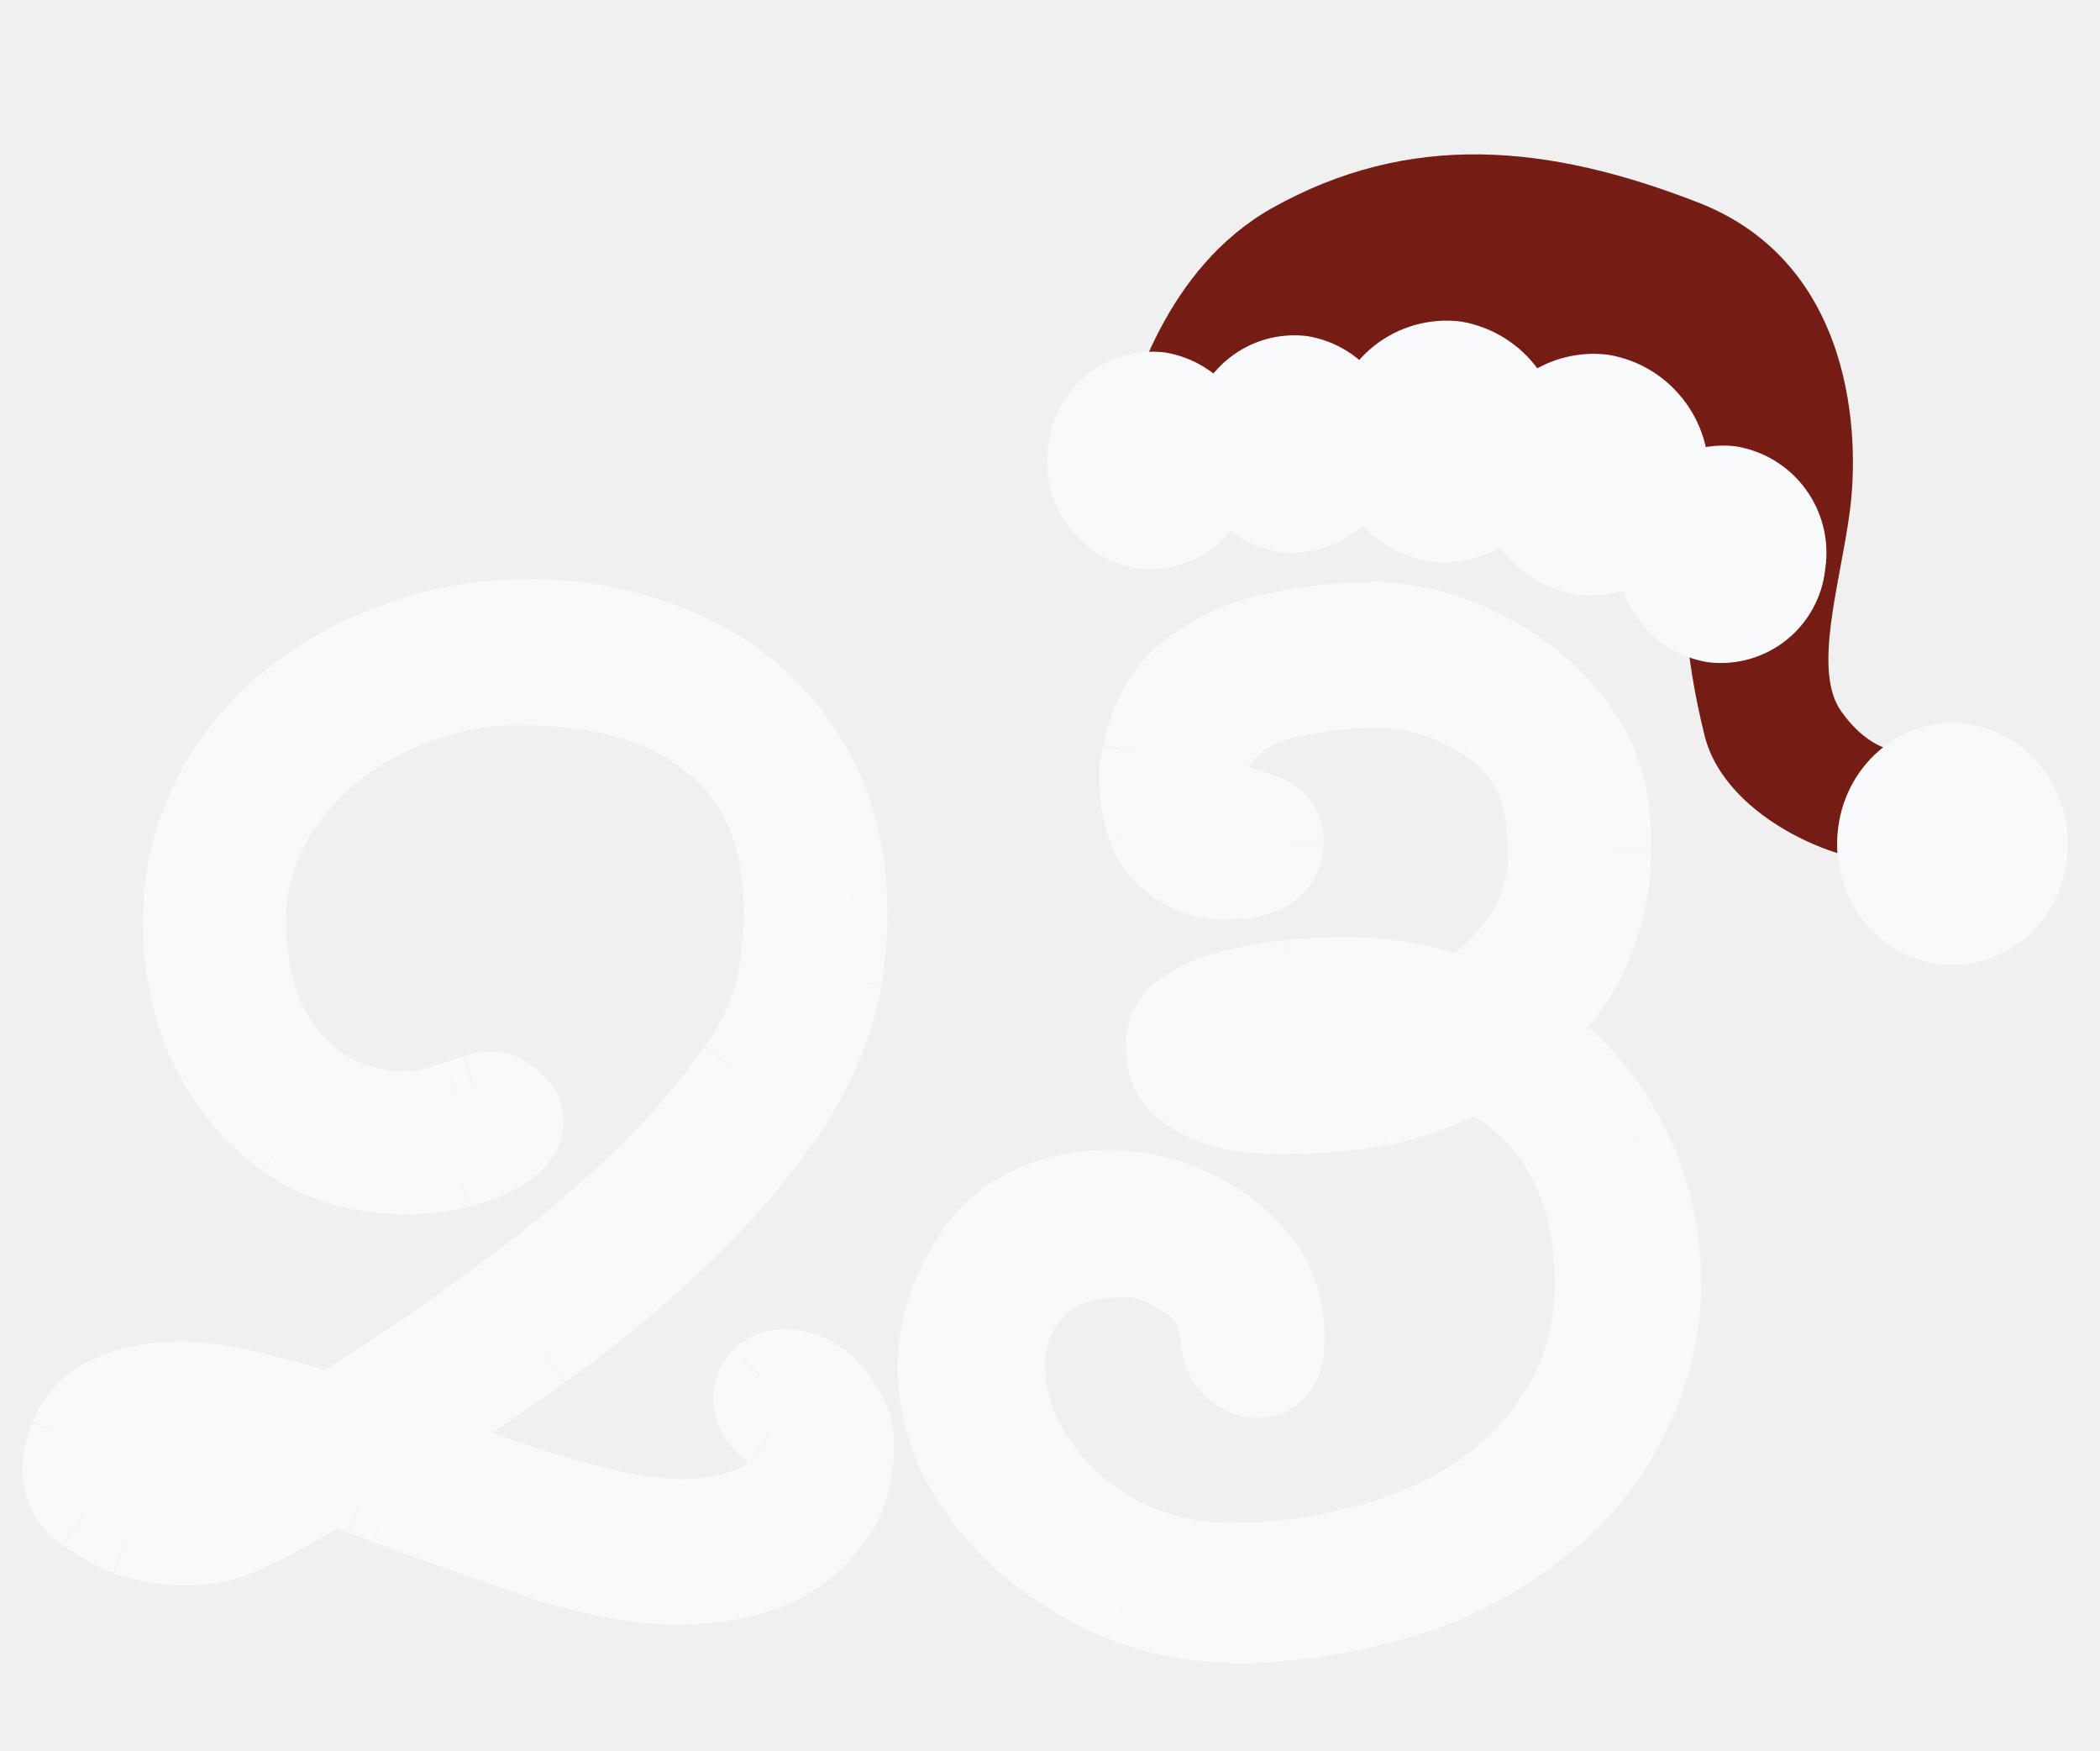
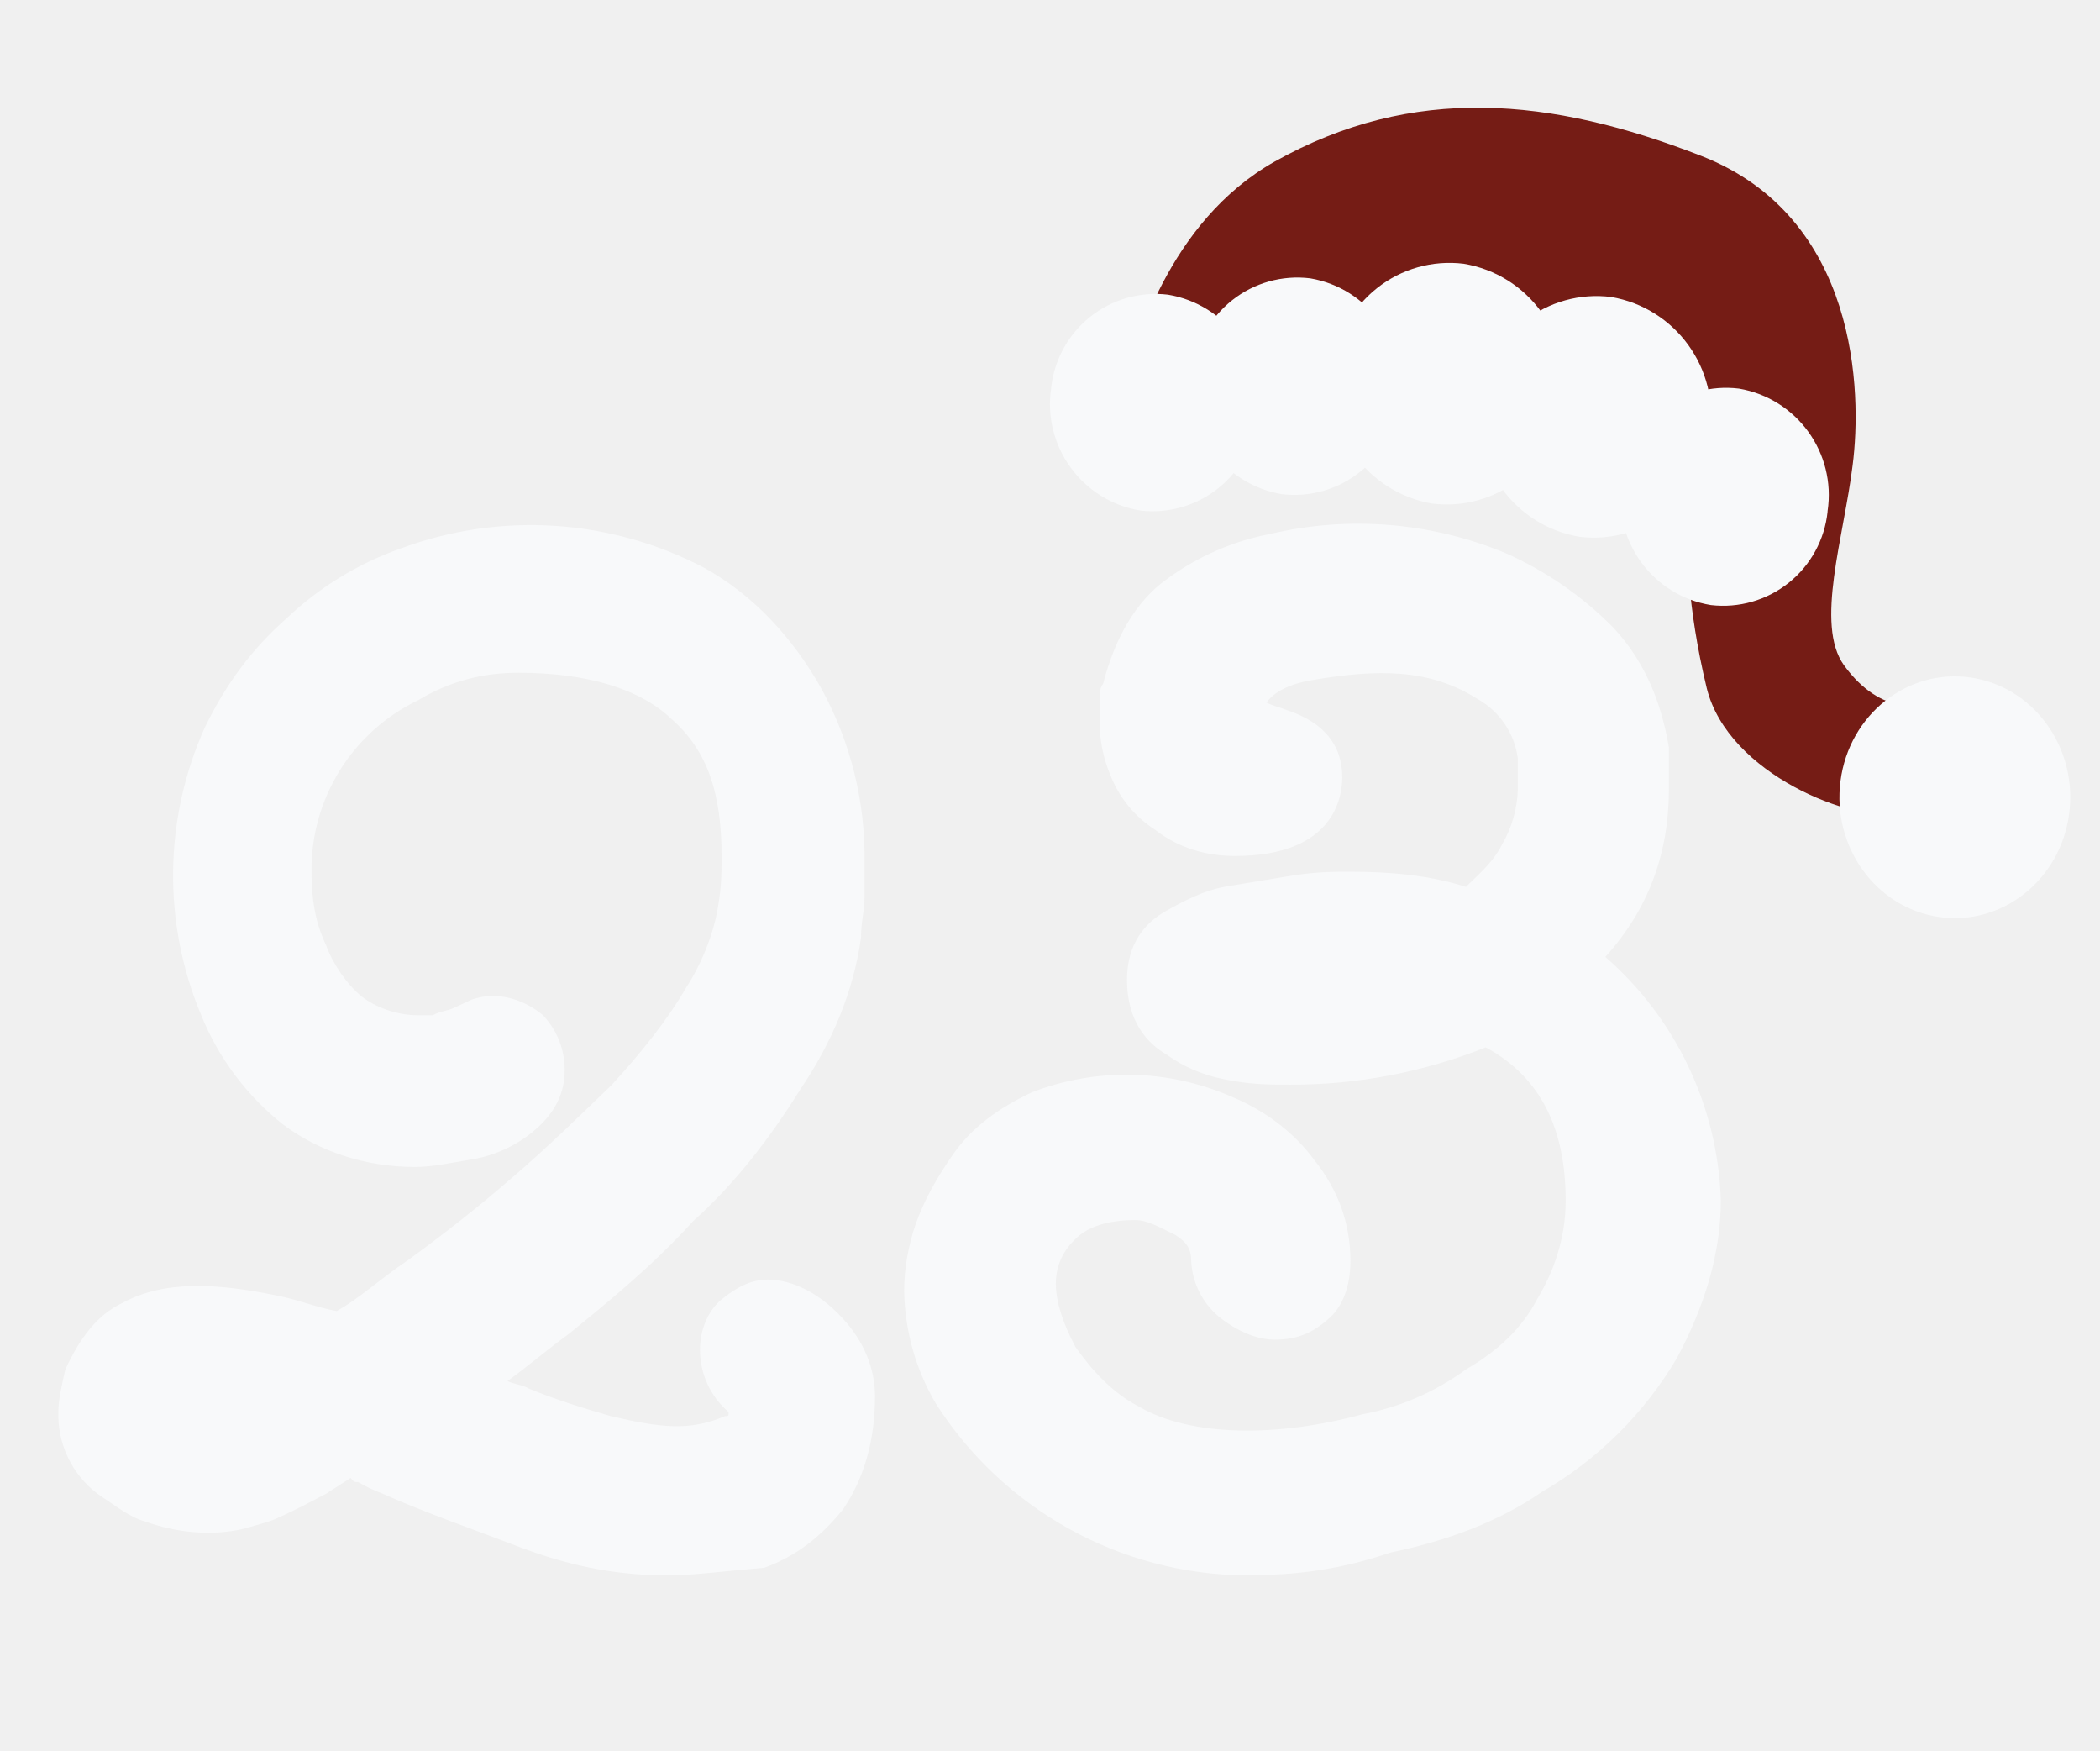
<svg xmlns="http://www.w3.org/2000/svg" fill="none" viewBox="0 0 36 30">
-   <g clip-path="url(#Kodekalender_Logo_Mobile_svg__a)">
-     <path fill="#751C15" d="M21.8 3.57c-1.82 1.03-2.42 3.18-2.63 4.02l8.52.6 1.1 1.52c.12.6.06 1.4.43 2.89.36 1.47 2.5 2.3 3.31 2.15l.64-1.8c-.26-.1-.94.17-1.6-.75-.51-.7-.02-2.2.14-3.43.17-1.24.1-4.25-2.6-5.3-2.57-1-4.94-1.23-7.31.1Z" />
-     <ellipse cx="1.98" cy="2.07" fill="#F8F9FA" rx="1.98" ry="2.07" transform="matrix(.98986 .14203 -.12968 .99156 31.78 12.13)" />
-     <path fill="#F8F9FA" d="M21.5 8.14a1.8 1.8 0 0 1-2 1.6 1.85 1.85 0 0 1-1.53-2.1 1.8 1.8 0 0 1 2-1.6 1.85 1.85 0 0 1 1.53 2.1Z" />
-     <path fill="#F8F9FA" d="M23.94 7.86a1.8 1.8 0 0 1-2.01 1.6 1.85 1.85 0 0 1-1.53-2.1 1.8 1.8 0 0 1 2.01-1.6 1.85 1.85 0 0 1 1.53 2.1Zm7.35 1.89a1.8 1.8 0 0 1-2.01 1.6 1.85 1.85 0 0 1-1.53-2.1 1.8 1.8 0 0 1 2.01-1.6 1.85 1.85 0 0 1 1.53 2.1Z" />
-     <path fill="#F8F9FA" d="M26.74 7.84a2 2 0 0 1-2.23 1.78 2.06 2.06 0 0 1-1.7-2.34 2 2 0 0 1 2.23-1.77 2.06 2.06 0 0 1 1.7 2.33Z" />
-     <path fill="#F8F9FA" d="M29.26 8.41a2 2 0 0 1-2.23 1.78 2.06 2.06 0 0 1-1.7-2.34 2 2 0 0 1 2.24-1.77 2.06 2.06 0 0 1 1.7 2.33Z" />
-     <mask id="Kodekalender_Logo_Mobile_svg__b" width="30" height="20" x="0" y="9" fill="#000" maskUnits="userSpaceOnUse">
-       <path fill="#fff" d="M0 9h30v20H0z" />
-       <path d="M11.74 27.25c-.77 0-1.62-.15-2.55-.46a78.94 78.94 0 0 1-3.43-1.25h-.05l-.74.44a5.73 5.73 0 0 1-1.27.55 3.24 3.24 0 0 1-1.56-.12 3.6 3.6 0 0 1-.72-.41 1 1 0 0 1-.44-.86 1.52 1.52 0 0 1 .87-1.3c.33-.16.7-.24 1.1-.24.42 0 .86.06 1.32.17.48.11.92.23 1.32.36h.05a39.4 39.4 0 0 0 3.53-2.43c.67-.52 1.3-1.08 1.9-1.65.59-.58 1.08-1.16 1.48-1.75.42-.6.66-1.16.72-1.7.05-.34.07-.66.07-.97 0-1.23-.38-2.17-1.15-2.8-.75-.66-1.85-.99-3.31-.99a5.01 5.01 0 0 0-3.91 1.92c-.45.6-.67 1.29-.67 2.09 0 .54.1 1.05.28 1.53.21.47.52.85.92 1.16a2.44 2.44 0 0 0 1.9.38l.42-.14.15-.05.14-.05.27-.05c.17 0 .32.07.45.2a.5.5 0 0 1 .22.4c0 .2-.1.36-.31.5-.24.18-.53.31-.87.39-.33.06-.64.1-.91.1-.82 0-1.52-.21-2.11-.63a4.2 4.2 0 0 1-1.35-1.63 5.07 5.07 0 0 1 .05-4.3 5.5 5.5 0 0 1 1.35-1.68 6.25 6.25 0 0 1 1.92-1.05c.7-.26 1.42-.39 2.16-.39 1.15 0 2.14.22 2.97.65a4.77 4.77 0 0 1 2.67 4.47 6.65 6.65 0 0 1-.1 1.15c-.14.8-.48 1.58-1 2.35a13.8 13.8 0 0 1-1.9 2.18c-.74.7-1.5 1.32-2.28 1.88-.79.56-1.5 1.04-2.16 1.46l.24.12a16.57 16.57 0 0 0 2.92.96c.55.13 1.01.2 1.4.2.38 0 .76-.08 1.15-.22a.87.87 0 0 0 .57-.87c0-.08-.08-.17-.26-.29-.24-.17-.36-.38-.36-.62 0-.16.06-.3.17-.4a.67.67 0 0 1 .45-.18c.32 0 .61.15.87.44.27.28.4.59.4.9 0 .62-.15 1.1-.47 1.47-.3.39-.7.66-1.16.82-.46.16-.92.24-1.36.24ZM3 25.4a3.8 3.8 0 0 0 1.49-.31l.02-.07c-.1-.13-.32-.24-.67-.32-.34-.1-.66-.14-.98-.14-.23 0-.42.03-.58.1-.16.06-.24.16-.24.28 0 .16.1.28.29.36.19.07.41.1.67.1Zm18.08 2.5a5 5 0 0 1-1.85-.36 6.08 6.08 0 0 1-1.63-.99 4.9 4.9 0 0 1-1.18-1.41 3.6 3.6 0 0 1-.28-2.7c.1-.33.28-.66.5-1 .27-.4.62-.69 1.03-.86a3.47 3.47 0 0 1 3.99.98c.3.38.45.84.45 1.37 0 .27-.05.47-.17.6a.48.48 0 0 1-.38.17.77.77 0 0 1-.48-.2.84.84 0 0 1-.24-.55c-.02-.41-.2-.73-.55-.96a1.8 1.8 0 0 0-1.01-.36c-.67 0-1.17.18-1.49.53a1.8 1.8 0 0 0-.48 1.25c0 .48.15.97.46 1.49a3.98 3.98 0 0 0 3.43 1.8 8 8 0 0 0 4.08-1.13c.6-.4 1.06-.9 1.42-1.49.36-.6.55-1.3.55-2.11 0-1.67-.65-2.83-1.95-3.5h-.04a5.6 5.6 0 0 1-1.59.57c-.56.1-1.12.14-1.68.14-.22 0-.5-.02-.84-.07a2.3 2.3 0 0 1-.86-.36c-.26-.17-.39-.45-.39-.81 0-.3.12-.52.34-.68.24-.17.53-.3.86-.38a7.36 7.36 0 0 1 1.9-.22c.72 0 1.4.12 2.04.34h.05c.46-.37.8-.74 1.03-1.1a2.57 2.57 0 0 0 .31-1.61c0-.1 0-.2-.02-.31a2.1 2.1 0 0 0-1.01-1.56 3.26 3.26 0 0 0-1.82-.56c-.45 0-.94.06-1.47.17-.51.1-.9.34-1.17.72a.84.84 0 0 0-.2.48c0 .2.1.33.3.41l.57.2c.32.09.48.28.48.57 0 .5-.37.74-1.1.74a1.53 1.53 0 0 1-1.4-.93c-.1-.28-.14-.54-.14-.8v-.26l.05-.26c.14-.66.42-1.15.84-1.47a3.5 3.5 0 0 1 1.48-.67c.58-.13 1.13-.2 1.66-.2.64 0 1.26.15 1.87.44.63.29 1.15.69 1.59 1.2a3.06 3.06 0 0 1 .76 2.08v.32a4.1 4.1 0 0 1-1.32 3.02v.08a5.2 5.2 0 0 1 1.54 6.77 5.66 5.66 0 0 1-2.02 2.13 7 7 0 0 1-2.32.98c-.84.21-1.67.32-2.5.32Zm1.03-9.46c.42 0 .87-.06 1.35-.2.48-.14.78-.29.9-.45l-.02-.07a2.02 2.02 0 0 0-.72-.22c-.35-.06-.7-.1-1.08-.1-.35 0-.67.05-.96.13-.27.08-.4.23-.4.45 0 .16.08.28.26.36.18.07.4.1.67.1Z" />
-     </mask>
-     <path fill="#F8F9FA" d="M11.74 27.25c-.77 0-1.62-.15-2.55-.46a78.94 78.94 0 0 1-3.43-1.25h-.05l-.74.44a5.73 5.73 0 0 1-1.27.55 3.24 3.24 0 0 1-1.56-.12 3.6 3.6 0 0 1-.72-.41 1 1 0 0 1-.44-.86 1.52 1.52 0 0 1 .87-1.3c.33-.16.7-.24 1.1-.24.42 0 .86.06 1.32.17.48.11.92.23 1.32.36h.05a39.4 39.4 0 0 0 3.53-2.43c.67-.52 1.3-1.08 1.9-1.65.59-.58 1.08-1.16 1.48-1.75.42-.6.66-1.16.72-1.7.05-.34.07-.66.07-.97 0-1.23-.38-2.17-1.15-2.8-.75-.66-1.85-.99-3.31-.99a5.01 5.01 0 0 0-3.91 1.92c-.45.6-.67 1.29-.67 2.09 0 .54.1 1.05.28 1.53.21.47.52.85.92 1.16a2.44 2.44 0 0 0 1.9.38l.42-.14.15-.05.14-.05.27-.05c.17 0 .32.07.45.2a.5.5 0 0 1 .22.4c0 .2-.1.36-.31.5-.24.18-.53.31-.87.39-.33.06-.64.1-.91.1-.82 0-1.52-.21-2.11-.63a4.2 4.2 0 0 1-1.35-1.63 5.07 5.07 0 0 1 .05-4.3 5.5 5.5 0 0 1 1.35-1.68 6.25 6.25 0 0 1 1.92-1.05c.7-.26 1.42-.39 2.16-.39 1.15 0 2.14.22 2.97.65a4.77 4.77 0 0 1 2.67 4.47 6.65 6.65 0 0 1-.1 1.15c-.14.8-.48 1.58-1 2.35a13.8 13.8 0 0 1-1.9 2.18c-.74.7-1.5 1.32-2.28 1.88-.79.56-1.5 1.04-2.16 1.46l.24.12a16.57 16.57 0 0 0 2.92.96c.55.13 1.01.2 1.4.2.38 0 .76-.08 1.15-.22a.87.87 0 0 0 .57-.87c0-.08-.08-.17-.26-.29-.24-.17-.36-.38-.36-.62 0-.16.06-.3.17-.4a.67.67 0 0 1 .45-.18c.32 0 .61.15.87.44.27.28.4.59.4.9 0 .62-.15 1.1-.47 1.47-.3.39-.7.66-1.16.82-.46.16-.92.24-1.36.24ZM3 25.4a3.8 3.8 0 0 0 1.49-.31l.02-.07c-.1-.13-.32-.24-.67-.32-.34-.1-.66-.14-.98-.14-.23 0-.42.03-.58.1-.16.06-.24.16-.24.28 0 .16.1.28.29.36.19.07.41.1.67.1Zm18.08 2.5a5 5 0 0 1-1.85-.36 6.08 6.08 0 0 1-1.63-.99 4.9 4.9 0 0 1-1.18-1.41 3.6 3.6 0 0 1-.28-2.7c.1-.33.28-.66.5-1 .27-.4.62-.69 1.03-.86a3.47 3.47 0 0 1 3.99.98c.3.38.45.84.45 1.37 0 .27-.05.47-.17.6a.48.48 0 0 1-.38.17.77.77 0 0 1-.48-.2.84.84 0 0 1-.24-.55c-.02-.41-.2-.73-.55-.96a1.8 1.8 0 0 0-1.01-.36c-.67 0-1.17.18-1.49.53a1.8 1.8 0 0 0-.48 1.25c0 .48.15.97.46 1.49a3.98 3.98 0 0 0 3.43 1.8 8 8 0 0 0 4.08-1.13c.6-.4 1.06-.9 1.42-1.49.36-.6.55-1.3.55-2.11 0-1.67-.65-2.83-1.95-3.5h-.04a5.6 5.6 0 0 1-1.59.57c-.56.1-1.12.14-1.68.14-.22 0-.5-.02-.84-.07a2.3 2.3 0 0 1-.86-.36c-.26-.17-.39-.45-.39-.81 0-.3.12-.52.34-.68.24-.17.53-.3.86-.38a7.36 7.36 0 0 1 1.9-.22c.72 0 1.4.12 2.04.34h.05c.46-.37.8-.74 1.03-1.1a2.57 2.57 0 0 0 .31-1.61c0-.1 0-.2-.02-.31a2.1 2.1 0 0 0-1.01-1.56 3.26 3.26 0 0 0-1.82-.56c-.45 0-.94.06-1.47.17-.51.1-.9.34-1.17.72a.84.84 0 0 0-.2.48c0 .2.1.33.3.41l.57.2c.32.09.48.28.48.57 0 .5-.37.74-1.1.74a1.53 1.53 0 0 1-1.4-.93c-.1-.28-.14-.54-.14-.8v-.26l.05-.26c.14-.66.42-1.15.84-1.47a3.5 3.5 0 0 1 1.48-.67c.58-.13 1.13-.2 1.66-.2.64 0 1.26.15 1.87.44.63.29 1.15.69 1.59 1.2a3.06 3.06 0 0 1 .76 2.08v.32a4.1 4.1 0 0 1-1.32 3.02v.08a5.2 5.2 0 0 1 1.54 6.77 5.66 5.66 0 0 1-2.02 2.13 7 7 0 0 1-2.32.98c-.84.21-1.67.32-2.5.32Zm1.03-9.46c.42 0 .87-.06 1.35-.2.48-.14.78-.29.9-.45l-.02-.07a2.02 2.02 0 0 0-.72-.22c-.35-.06-.7-.1-1.08-.1-.35 0-.67.05-.96.13-.27.08-.4.23-.4.45 0 .16.08.28.26.36.18.07.4.1.67.1Z" />
-     <path fill="#F8F9FA" d="m9.2 26.8-.2.56.2-.57Zm-2.6-.92-.24.55h.01l.02.01.21-.56Zm-.43-.17-.25.55.03.01.03.01.19-.57Zm-.41-.17.21-.56-.1-.04h-.11v.6Zm-.05 0v-.6h-.16l-.15.09.31.51Zm-.74.44-.3-.53-.01.01.3.52Zm-.77.38-.23-.55h-.02l-.02.01.27.54Zm-.5.17.1.59-.1-.6Zm-1.56-.12-.2.56.2-.56ZM1.42 26l-.36.49h.01l.35-.49Zm-.32-1.4-.55-.23v.02l.55.22Zm.75-.76.23.55h.02l-.25-.55Zm2.42-.07-.14.58.14-.58Zm1.32.36-.18.57.09.03h.1v-.6Zm.05 0v.6h.16l.14-.08-.3-.52Zm1.58-1.01.34.5-.34-.5Zm1.95-1.42.36.48-.36-.48Zm3.38-3.4-.49-.35v.01l.5.34Zm.72-1.7-.6-.1v.02l.6.07Zm-1.08-3.78-.4.46h.02l.38-.46Zm-5.5-.48.26.55-.25-.55Zm-1.72 1.42.48.36-.48-.36Zm-.39 3.62-.55.23v.02l.55-.25Zm.92 1.16-.37.47.02.01.35-.48Zm1.9.38.14.58h.02l.02-.01-.19-.57Zm.42-.14-.19-.57.2.57Zm.15-.05.19.57-.2-.57Zm.14-.05-.14-.58h-.03l-.02.01.2.57Zm.72.14-.42.43.02.02.03.03.37-.48Zm-.1.92-.34-.5v.01l.35.49Zm-.86.38.11.59h.03l-.14-.59Zm-3.02-.53-.35.49.35-.49ZM3.5 17.96l-.54.25.54-.25Zm.05-4.3.53.28-.53-.28Zm1.35-1.68-.38-.46.38.46Zm1.92-1.05.19.57h.01l-.2-.57Zm5.13.26-.27.53.27-.53Zm1.97 1.8-.51.31.51-.3Zm.6 3.82.59.1v-.01l-.59-.1Zm-1 2.35-.5-.34.5.34Zm-1.9 2.18.4.44-.4-.44Zm-2.28 1.88.34.48-.34-.48Zm-2.16 1.46-.33-.5-.9.56.96.48.27-.54Zm.24.12-.27.54h.01l.02.01.24-.55Zm1.34.5-.19.57.19-.57Zm1.58.46-.14.58.14-.58Zm2.55-.02.2.56h.02v-.01l-.22-.55Zm.31-1.16-.36.49.02.01.02.01.32-.5Zm-.2-1.03-.39-.45-.01.01-.02.02.43.42Zm1.33.27-.45.4h.01l.44-.4Zm-.07 2.37-.46-.4v.02l-.01.01.47.37Zm-1.16.82.2.57-.2-.57ZM3.9 25.3l.13.58h.02l-.15-.59Zm.6-.22.33.5.17-.12.07-.2-.57-.18Zm.02-.07.57.19.1-.3-.19-.25-.48.36Zm-.67-.32-.17.58h.04l.13-.58Zm-1.56-.04.22.55-.22-.55Zm.05.64-.23.56h.02l.02.01.19-.57Zm9.4 1.35c-.68 0-1.47-.14-2.35-.43L9 27.36c.98.32 1.89.49 2.74.49v-1.2Zm-2.35-.43c-.9-.3-1.76-.6-2.57-.9l-.42 1.12c.82.3 1.7.62 2.61.92l.38-1.14Zm-2.54-.89a5.4 5.4 0 0 0-.48-.19l-.38 1.14.38.15.48-1.1Zm-.43-.17-.44-.18-.42 1.13.37.15.5-1.1Zm-.65-.22h-.05v1.2h.05v-1.2Zm-.36.09-.73.42.6 1.05.75-.44-.62-1.03Zm-.74.43c-.21.13-.44.24-.69.35l.46 1.1c.3-.12.58-.26.85-.42l-.62-1.03Zm-.73.36c-.1.06-.22.1-.34.12l.21 1.18c.24-.04.46-.12.67-.22l-.54-1.08Zm-.34.12c-.14.02-.28.04-.42.04v1.2c.21 0 .42-.02.63-.06l-.21-1.18Zm-.42.04c-.29 0-.57-.05-.84-.14l-.38 1.14c.4.13.8.2 1.22.2v-1.2Zm-.83-.14c-.1-.03-.3-.13-.59-.34l-.67 1c.31.21.6.38.85.47l.41-1.13Zm-.57-.33a.4.4 0 0 1-.19-.37H.38c0 .55.23 1.02.68 1.35l.7-.98Zm-.19-.37c0-.05.02-.14.08-.32L.54 24.4c-.09.25-.16.5-.16.75h1.2Zm.07-.3a.8.8 0 0 1 .43-.45l-.47-1.1a2 2 0 0 0-1.06 1.08l1.1.48Zm.46-.46c.25-.12.52-.18.84-.18V23c-.48 0-.94.1-1.36.3l.52 1.08Zm.84-.18c.36 0 .76.05 1.18.15l.28-1.17c-.5-.12-.99-.18-1.46-.18v1.2Zm1.19.15c.46.11.89.23 1.27.35l.36-1.14c-.41-.14-.87-.26-1.36-.38l-.27 1.17Zm1.45.38h.05v-1.2H5.6v1.2Zm.35-.08c.46-.27 1-.61 1.62-1.03l-.68-1c-.6.42-1.1.74-1.54.99l.6 1.04Zm1.63-1.04c.63-.43 1.28-.91 1.96-1.43l-.73-.95c-.66.5-1.3.97-1.92 1.4l.69.98Zm1.97-1.43a24.4 24.4 0 0 0 1.94-1.7l-.83-.86c-.58.56-1.2 1.1-1.85 1.61l.74.95Zm1.94-1.7c.62-.6 1.14-1.22 1.57-1.85l-1-.67c-.37.55-.84 1.1-1.4 1.66l.83.86Zm1.56-1.84c.46-.65.75-1.3.83-1.98l-1.2-.14c-.04.42-.23.9-.6 1.43l.97.7Zm.83-1.96c.05-.36.07-.71.07-1.05h-1.2c0 .27-.02.57-.06.88l1.19.17Zm.07-1.05c0-1.36-.43-2.49-1.36-3.27l-.77.92c.6.5.93 1.25.93 2.35h1.2Zm-1.35-3.26c-.9-.78-2.17-1.13-3.71-1.13v1.2c1.38 0 2.32.31 2.92.84l.79-.9Zm-3.71-1.13c-.85 0-1.66.19-2.44.56l.51 1.09c.63-.3 1.27-.45 1.93-.45v-1.2Zm-2.44.56c-.8.38-1.45.91-1.96 1.6l.97.72c.39-.53.89-.94 1.5-1.23l-.51-1.09Zm-1.95 1.6c-.53.7-.8 1.53-.8 2.45h1.2c0-.68.2-1.25.56-1.73l-.96-.72Zm-.8 2.45c0 .61.11 1.2.34 1.76l1.11-.45a3.5 3.5 0 0 1-.24-1.31H3.7Zm.35 1.78c.24.55.61 1.02 1.1 1.38l.72-.95a2.33 2.33 0 0 1-.73-.92l-1.1.49Zm1.1 1.4c.52.37 1.14.54 1.82.54v-1.2c-.47 0-.83-.12-1.11-.32l-.7.97Zm1.82.54c.2 0 .4-.02.58-.07l-.3-1.16a1.2 1.2 0 0 1-.28.03v1.2Zm.62-.08.43-.14-.38-1.14-.43.14.38 1.14Zm.43-.14.15-.05-.38-1.14-.15.05.38 1.14Zm.15-.05.14-.05-.38-1.14-.14.05.38 1.14Zm.1-.04.12-.03h.02-.02v-1.2c-.14 0-.3.04-.41.07l.29 1.16Zm.12-.03h.01l.02.02.85-.85a1.22 1.22 0 0 0-.88-.37v1.2Zm.08.07c.02.01.01.01 0 0a.14.14 0 0 1-.01-.07h1.2c0-.37-.18-.67-.45-.88l-.74.95Zm-.01-.07a.1.1 0 0 1 .01-.04l-.07.05.69.99c.31-.22.57-.55.57-1h-1.2Zm-.07.02c-.16.12-.38.22-.65.29l.28 1.16c.4-.1.77-.25 1.08-.48l-.7-.97Zm-.62.28c-.3.06-.57.09-.8.09v1.2c.32 0 .66-.04 1.02-.11l-.22-1.18Zm-.8.09c-.7 0-1.29-.18-1.77-.52l-.69.98c.7.5 1.54.74 2.46.74v-1.2ZM5.2 19.1a3.6 3.6 0 0 1-1.15-1.4l-1.09.5a4.8 4.8 0 0 0 1.54 1.87l.7-.97Zm-1.15-1.4c-.27-.6-.4-1.21-.4-1.86h-1.2c0 .82.17 1.6.5 2.36l1.1-.5Zm-.4-1.86c0-.73.15-1.36.43-1.9l-1.06-.56a5.23 5.23 0 0 0-.57 2.46h1.2Zm.44-1.91c.3-.59.7-1.08 1.19-1.5l-.77-.92a5.89 5.89 0 0 0-1.5 1.87l1.08.55Zm1.18-1.49c.52-.42 1.1-.74 1.74-.95l-.39-1.14c-.77.26-1.47.65-2.1 1.16l.75.93Zm1.75-.96a5.67 5.67 0 0 1 1.96-.35v-1.2c-.81 0-1.6.14-2.37.42l.41 1.13Zm1.96-.35c1.07 0 1.97.2 2.7.58l.55-1.06a6.98 6.98 0 0 0-3.25-.72v1.2Zm2.7.59c.75.38 1.32.9 1.73 1.57l1.02-.62a5.37 5.37 0 0 0-2.2-2.02l-.55 1.07Zm1.73 1.58c.4.64.6 1.42.6 2.35h1.2c0-1.12-.25-2.12-.78-2.98l-1.02.63Zm.6 2.35c0 .15 0 .32-.02.5l1.2.1.03-.6h-1.2Zm-.02.5-.06.56 1.18.18c.04-.22.06-.44.08-.64l-1.2-.1Zm-.06.54c-.13.7-.43 1.41-.91 2.12l.99.68c.57-.83.94-1.7 1.1-2.59l-1.18-.2Zm-.91 2.12c-.5.73-1.1 1.42-1.81 2.09l.82.87c.76-.71 1.42-1.47 1.98-2.28l-1-.68Zm-1.81 2.09c-.72.67-1.46 1.27-2.22 1.82l.7.97c.8-.57 1.58-1.21 2.34-1.92l-.82-.87Zm-2.22 1.82a47.2 47.2 0 0 1-2.14 1.44l.65 1.02c.66-.43 1.4-.92 2.18-1.49l-.7-.97Zm-2.09 2.5.24.12.53-1.08-.24-.12-.53 1.08Zm.27.13c.39.17.85.34 1.39.52l.38-1.14c-.52-.17-.95-.33-1.3-.48l-.47 1.1Zm1.39.52c.54.18 1.09.34 1.63.47l.29-1.16a16.9 16.9 0 0 1-1.54-.45l-.38 1.14Zm1.64.47c.57.14 1.08.21 1.53.21v-1.2a5.7 5.7 0 0 1-1.26-.17l-.27 1.16Zm1.53.21c.46 0 .91-.08 1.36-.25l-.42-1.13a2.7 2.7 0 0 1-.94.18v1.2Zm1.38-.26c.28-.12.53-.3.7-.56.17-.26.24-.56.24-.86h-1.2c0 .12-.02.17-.04.2-.02.02-.06.07-.16.11l.46 1.11Zm.94-1.42a.8.8 0 0 0-.22-.54c-.1-.1-.2-.18-.32-.25l-.64 1.01.08.06a.3.3 0 0 1-.05-.07.46.46 0 0 1-.05-.2h1.2Zm-.5-.77a.37.37 0 0 1-.11-.1.06.06 0 0 1-.01-.04h-1.2c0 .48.25.85.6 1.1l.71-.96Zm-.12-.14a.06.06 0 0 1 0 .02c-.01 0-.01 0 0 0l-.86-.85c-.22.22-.34.51-.34.83h1.2Zm-.04.04.06-.02v-1.2c-.31 0-.6.1-.85.32l.8.9Zm.06-.02c.12 0 .25.05.42.23l.9-.8a1.73 1.73 0 0 0-1.32-.63v1.2Zm.43.25c.2.2.25.37.25.5h1.2c0-.51-.23-.95-.58-1.33l-.87.83Zm.25.5c0 .5-.13.83-.34 1.07l.9.79c.45-.5.64-1.15.64-1.86h-1.2Zm-.35 1.09c-.24.3-.53.5-.88.62l.39 1.14a3.1 3.1 0 0 0 1.43-1.02l-.94-.74Zm-.88.62c-.4.14-.8.2-1.17.2v1.2a5 5 0 0 0 1.56-.26l-.4-1.14ZM3 26c.35 0 .69-.04 1.02-.11l-.26-1.17c-.25.05-.5.08-.76.08V26Zm1.04-.12c.3-.07.59-.17.78-.3l-.67-1-.09.05-.32.1.3 1.15Zm1.02-.6.02-.07-1.14-.38-.02.07 1.14.38Zm-.07-.62a1.21 1.21 0 0 0-.47-.36 2.8 2.8 0 0 0-.55-.18l-.26 1.17a1 1 0 0 1 .3.1c.08.03.06.03.02-.01l.96-.72ZM4 24.13a4.17 4.17 0 0 0-1.14-.17v1.2c.26 0 .53.04.81.12L4 24.13Zm-1.14-.17c-.28 0-.55.04-.8.14l.44 1.11a.96.96 0 0 1 .36-.05v-1.2Zm-.8.14a.9.9 0 0 0-.42.3.85.85 0 0 0-.2.54h1.2a.33.33 0 0 1-.08.22c-.04.05-.08.06-.06.05l-.44-1.11Zm-.62.84c0 .21.07.42.2.59.13.16.3.26.46.33l.46-1.11c-.04-.01-.01-.01.02.03a.28.28 0 0 1 .06.16h-1.2Zm.7.93c.26.1.56.13.86.13v-1.2c-.2 0-.37-.03-.48-.07l-.38 1.14Zm17.1 1.67-.23.55.22-.55Zm-1.64-.99-.39.46.39-.46Zm-1.18-1.41-.53.28.53-.28Zm-.28-2.7-.57-.18v.01l-.01.01.58.17Zm.5-1-.5-.34.5.34Zm1.03-.86-.22-.56h-.01l.23.56Zm2.81.07-.25.54h.01l.24-.54Zm1.18.91-.48.36v.01l.48-.37Zm.28 1.97-.45-.4.45.4Zm-.86-.03-.42.43.02.02.02.02.38-.47Zm-.24-.55-.6.03V23l.6-.04Zm-.55-.96-.34.5h.02l.32-.5Zm-2.5.17.45.4-.45-.4Zm-.02 2.74.51-.31-.51.3Zm1.32 1.27.31-.51-.01-.01-.3.52Zm4.22.24-.14-.58h-.02l.16.58Zm1.97-.84.33.5-.33-.5Zm1.42-1.49-.51-.32-.01.01.52.31Zm-1.4-5.62.28-.53-.13-.07h-.15v.6Zm-.04 0v-.6h-.16l-.13.08.29.52Zm-1.59.58.1.6.01-.01-.1-.59Zm-2.52.07-.12.59h.04l.08-.59Zm-.91-1.85.35.5v-.01l-.35-.49Zm.86-.38.14.58-.14-.58Zm1.01-.17-.05-.6.05.6Zm2.93.29-.2.57.1.03h.1V17Zm.05 0v.6h.2l.17-.13-.37-.47Zm1.03-1.1.51.3-.51-.3Zm.31-1.61h-.6v.05l.01.05.6-.1Zm-.02-.31.6-.09-.6.09Zm-1.01-1.56-.33.5.33-.5Zm-3.29-.39.11.6v-.01h.02l-.13-.59Zm-1.17.72.48.35-.48-.35Zm.1.89-.24.55.02.01h.02l.2-.56Zm.57.2-.2.56h.02l.18-.57Zm-1.54 1 .35-.49-.35.49Zm-.48-.62-.56.2.56-.2Zm-.14-1.06-.6-.1v.1h.6Zm.05-.26-.59-.13.59.13Zm.84-1.47.36.48-.36-.48Zm1.48-.67.12.59h.01l-.13-.59Zm3.53.24-.26.54h.01l.25-.54Zm1.59 1.2-.46.39.46-.39Zm.74 1.78-.6.05v.03l.6-.08Zm-1.3 3.64-.42-.42-.18.17v.25h.6Zm0 .08h-.6v.3l.26.19.34-.5ZM28 19.57l-.54.26v.01l.54-.27Zm-.07 4.9-.53-.28.53.27ZM25.9 26.6l-.33-.5.33.5Zm-2.32.98-.14-.58h-.01l.15.58Zm-.12-9.33.15.58h.02l-.17-.58Zm.9-.46.48.38.2-.26-.1-.3-.57.18Zm-.02-.07.57-.19-.06-.18-.16-.12-.35.49Zm-.72-.22-.1.6.1-.6Zm-2.04.03-.16-.58.16.58Zm-.14.81-.25.55.02.01h.02l.21-.56Zm-.36 8.96a4.4 4.4 0 0 1-1.63-.32l-.44 1.11c.68.27 1.37.4 2.07.4v-1.2Zm-1.62-.32a5.48 5.48 0 0 1-1.47-.89l-.78.92c.55.46 1.15.82 1.8 1.08l.45-1.11Zm-1.47-.89a4.32 4.32 0 0 1-1.04-1.24l-1.05.57c.32.6.77 1.13 1.31 1.6l.78-.93Zm-1.04-1.23a3 3 0 0 1-.36-1.43h-1.2c0 .7.17 1.36.5 1.99l1.06-.56Zm-.36-1.43c0-.26.04-.53.12-.82l-1.15-.33c-.11.39-.17.77-.17 1.15h1.2Zm.11-.8c.1-.27.24-.56.44-.86l-1-.66c-.25.37-.44.76-.57 1.15l1.13.38Zm.44-.85c.2-.31.46-.52.77-.65l-.47-1.1c-.53.22-.96.58-1.3 1.07l1 .68Zm.76-.65a2.8 2.8 0 0 1 1.1-.22v-1.2c-.54 0-1.05.1-1.55.31l.45 1.11Zm1.1-.22c.41 0 .82.1 1.23.28l.5-1.09a4.08 4.08 0 0 0-1.74-.39v1.2Zm1.24.29c.4.17.7.4.94.72l.95-.72a3.5 3.5 0 0 0-1.41-1.1l-.48 1.1Zm.95.73c.2.27.32.6.32 1h1.2c0-.65-.19-1.24-.58-1.74l-.94.74Zm.32 1c0 .1 0 .16-.02.19v.01l.9.8c.26-.3.32-.67.32-1h-1.2Zm-.02.2.05-.03h.02v1.2c.32 0 .62-.12.84-.38l-.91-.78Zm.07-.03h-.02a.36.36 0 0 1-.09-.06l-.75.93c.24.2.53.33.86.33v-1.2Zm-.06-.02c-.03-.03-.05-.07-.06-.17l-1.2.08c.03.36.16.68.42.94l.84-.85Zm-.06-.15a1.73 1.73 0 0 0-.83-1.44l-.64 1c.18.13.26.27.27.49l1.2-.05Zm-.81-1.43a2.4 2.4 0 0 0-1.35-.47v1.2c.16 0 .38.06.67.26l.68-1Zm-1.35-.47c-.77 0-1.46.2-1.93.73l.89.8c.16-.18.46-.33 1.04-.33v-1.2Zm-1.93.73a2.4 2.4 0 0 0-.64 1.65h1.2c0-.33.1-.6.33-.85l-.9-.8Zm-.64 1.65c0 .6.2 1.21.54 1.8l1.03-.62a2.32 2.32 0 0 1-.37-1.18h-1.2Zm.54 1.8c.36.6.88 1.1 1.54 1.48l.6-1.04a3 3 0 0 1-1.1-1.06l-1.04.61Zm1.52 1.47c.7.42 1.51.62 2.43.62v-1.2a3.4 3.4 0 0 1-1.8-.44l-.63 1.02Zm2.43.62c.76 0 1.52-.1 2.27-.31l-.32-1.16a7.4 7.4 0 0 1-1.95.27v1.2Zm2.25-.3c.79-.2 1.5-.5 2.16-.93l-.66-1a5.8 5.8 0 0 1-1.78.76l.28 1.16Zm2.17-.93a5.34 5.34 0 0 0 1.6-1.68l-1.04-.62c-.3.52-.71.95-1.24 1.3l.68 1Zm1.59-1.67c.43-.7.64-1.52.64-2.43h-1.2c0 .72-.16 1.31-.46 1.8l1.02.63Zm.64-2.43a5 5 0 0 0-.56-2.42 4 4 0 0 0-1.71-1.62L25.03 19c.55.28.95.66 1.2 1.14.27.47.42 1.07.42 1.83h1.2Zm-2.55-4.1h-.04v1.2h.04v-1.2Zm-.33.07c-.44.24-.92.41-1.42.51l.24 1.18c.62-.13 1.2-.34 1.75-.64l-.57-1.05Zm-1.4.5c-.53.1-1.05.14-1.58.14v1.2c.6 0 1.19-.05 1.78-.15l-.2-1.18Zm-1.58.14c-.18 0-.43-.02-.75-.06l-.17 1.19c.35.05.66.07.92.07v-1.2Zm-.72-.06a1.7 1.7 0 0 1-.64-.26l-.68.99c.32.22.69.37 1.08.45l.24-1.18Zm-.64-.26c-.06-.04-.13-.11-.13-.32h-1.2c0 .52.2 1 .65 1.3l.68-.98Zm-.13-.32c0-.1.03-.15.09-.19l-.7-.97c-.39.27-.59.68-.59 1.16h1.2Zm.1-.2c.16-.11.37-.21.64-.28l-.28-1.16c-.4.1-.76.25-1.08.48l.71.97Zm.64-.28c.31-.07.62-.12.93-.15l-.12-1.2c-.36.04-.72.1-1.09.19l.28 1.16Zm.93-.15c.34-.03.61-.05.83-.05v-1.2c-.26 0-.58.02-.94.05l.1 1.2Zm.83-.05c.66 0 1.27.1 1.84.3l.4-1.13a6.73 6.73 0 0 0-2.24-.37v1.2Zm2.04.34h.05v-1.2h-.05v1.2Zm.42-.13c.5-.4.9-.82 1.17-1.26l-1.02-.63c-.18.3-.47.61-.9.95l.75.94Zm1.18-1.27a3.2 3.2 0 0 0 .42-1.62h-1.2c0 .4-.1.73-.26 1.01l1.04.6Zm.42-1.62c0-.13-.02-.26-.04-.4l-1.18.2.02.2h1.2Zm-.03-.3c0-.12 0-.25-.03-.39l-1.19.17c.02.09.02.16.02.23h1.2ZM27 13.9a2.73 2.73 0 0 0-1.28-1.98l-.64 1.01c.43.28.66.64.73 1.14l1.2-.17Zm-1.27-1.98a3.86 3.86 0 0 0-2.15-.65v1.2c.53 0 1.03.15 1.49.46l.66-1Zm-2.15-.65c-.5 0-1.03.07-1.6.19l.26 1.17c.5-.1.94-.16 1.34-.16v-1.2Zm-1.58.18c-.65.12-1.18.44-1.55.97l.98.69c.17-.24.42-.4.8-.48L22 11.44Zm-1.55.96c-.17.23-.3.51-.3.83h1.2c0 .02-.01.02 0 0a.6.6 0 0 1 .07-.13l-.97-.7Zm-.3.83a1.01 1.01 0 0 0 .65.96l.46-1.1.05.04.03.07v.03h-1.2Zm.7.98.57.2.38-1.15-.58-.19-.38 1.14Zm.59.2c.08.02.08.04.07.02a.1.1 0 0 1-.02-.03h1.2c0-.25-.08-.52-.26-.74a1.32 1.32 0 0 0-.65-.4l-.34 1.15Zm.05 0v.06h-.01c-.04.02-.18.08-.5.08v1.2c.42 0 .84-.06 1.17-.29.37-.25.54-.63.54-1.05h-1.2Zm-.5.14a.93.93 0 0 1-.57-.2l-.7.98c.38.27.8.42 1.26.42v-1.2Zm-.57-.2a.72.72 0 0 1-.27-.34l-1.12.42c.14.37.37.67.7.9l.69-.98Zm-.26-.33a1.78 1.78 0 0 1-.11-.6h-1.2c0 .34.06.67.18 1l1.13-.4Zm-.11-.6v-.28h-1.2v.28h1.2Zm-.01-.16.04-.25-1.17-.23a9 9 0 0 0-.05.28l1.18.2Zm.04-.24c.12-.55.35-.9.62-1.11l-.73-.95c-.56.42-.9 1.05-1.06 1.8l1.17.26Zm.62-1.11a2.9 2.9 0 0 1 1.24-.56l-.23-1.18a4.1 4.1 0 0 0-1.74.79l.73.95Zm1.25-.56a7.04 7.04 0 0 1 1.53-.18v-1.2c-.58 0-1.17.07-1.79.2l.26 1.18Zm1.53-.18c.55 0 1.08.12 1.61.37l.52-1.08a4.93 4.93 0 0 0-2.13-.5v1.2Zm1.62.37a4 4 0 0 1 1.38 1.05l.91-.78a5.13 5.13 0 0 0-1.79-1.35l-.5 1.08Zm1.38 1.05c.35.4.55.87.6 1.44l1.2-.11a3.66 3.66 0 0 0-.9-2.11l-.9.78Zm.6 1.47c.02.09.02.16.02.23h1.2c0-.13 0-.26-.03-.4l-1.18.17Zm.02.23v.3h1.2v-.32h-1.2Zm0 .31a3.5 3.5 0 0 1-1.14 2.6l.84.85a4.7 4.7 0 0 0 1.5-3.45h-1.2Zm-1.32 3.02v.08h1.2v-.08h-1.2Zm.26.57c.62.44 1.09.98 1.41 1.64l1.08-.53a5.5 5.5 0 0 0-1.8-2.1l-.7.99Zm1.42 1.65c.34.67.5 1.37.5 2.13h1.2a5.8 5.8 0 0 0-.63-2.67l-1.07.54Zm.5 2.13c0 .72-.18 1.46-.57 2.22l1.06.55c.47-.9.72-1.83.72-2.77h-1.2Zm-.57 2.22c-.36.7-.96 1.35-1.82 1.9l.66 1.01c1-.65 1.75-1.44 2.22-2.36l-1.06-.55Zm-1.82 1.9a6.4 6.4 0 0 1-2.13.9l.27 1.18a7.6 7.6 0 0 0 2.52-1.07l-.66-1Zm-2.14.91c-.79.2-1.57.3-2.35.3v1.2c.88 0 1.76-.11 2.64-.33L23.43 27Zm-1.32-7.96c.48 0 .98-.07 1.5-.21l-.3-1.16c-.45.12-.84.17-1.2.17v1.2Zm1.52-.22c.26-.07.49-.16.68-.26.19-.09.38-.21.53-.4l-.94-.74c.01-.02 0 .01-.12.07-.12.05-.28.12-.5.18l.35 1.15Zm1.3-1.22-.02-.07-1.14.38.03.07 1.14-.38Zm-.24-.37a1.5 1.5 0 0 0-.44-.2 4.62 4.62 0 0 0-.52-.12l-.2 1.19c.16.02.29.05.38.08l.08.03.7-.98Zm-.96-.32c-.39-.07-.78-.1-1.19-.1V18c.34 0 .66.03.98.08l.21-1.18Zm-1.19-.1c-.4 0-.77.04-1.12.14l.32 1.16c.23-.07.5-.1.8-.1v-1.2Zm-1.13.14c-.2.06-.41.17-.58.35a1 1 0 0 0-.25.68h1.2l-.01.05a.22.22 0 0 1-.05.07c-.03.04-.04.02.03 0l-.34-1.15Zm-.83 1.03c0 .2.05.4.18.57.12.16.28.27.43.34l.5-1.1c-.02 0 0 0 .04.05a.27.27 0 0 1 .05.14h-1.2Zm.65.93c.27.1.57.13.88.13v-1.2c-.23 0-.38-.03-.47-.06l-.4 1.13Z" mask="url(#Kodekalender_Logo_Mobile_svg__b)" />
-   </g>
-   <defs>
-     <clipPath id="Kodekalender_Logo_Mobile_svg__a">
-       <path fill="#fff" d="M0 0h36v30H0z" />
-     </clipPath>
-   </defs>
+   <path fill="#751C15" d="M21.85 2.77c-1.82 1.03-2.42 3.18-2.63 4.03l8.52.59 1.1 1.52c.12.6.06 1.4.42 2.89.37 1.47 2.5 2.3 3.32 2.15l.63-1.8c-.25-.1-.93.17-1.6-.75-.5-.7 0-2.2.15-3.43.16-1.24.1-4.25-2.6-5.3-2.57-1-4.94-1.23-7.31.1Z" />
+   <ellipse cx="1.98" cy="2.07" fill="#F8F9FA" rx="1.98" ry="2.07" transform="matrix(.98986 .14203 -.12968 .99156 31.82 11.33)" />
+   <path fill="#F8F9FA" d="M21.55 7.15a1.8 1.8 0 0 1-2 1.6 1.85 1.85 0 0 1-1.53-2.1 1.8 1.8 0 0 1 2-1.6 1.85 1.85 0 0 1 1.53 2.1Z" />
+   <path fill="#F8F9FA" d="M23.98 6.87a1.8 1.8 0 0 1-2 1.6 1.85 1.85 0 0 1-1.53-2.1 1.8 1.8 0 0 1 2.01-1.6 1.85 1.85 0 0 1 1.52 2.1Zm7.35 1.9a1.8 1.8 0 0 1-2 1.6 1.85 1.85 0 0 1-1.53-2.11 1.8 1.8 0 0 1 2.01-1.6 1.85 1.85 0 0 1 1.52 2.1Z" />
+   <path fill="#F8F9FA" d="M26.79 6.86a2 2 0 0 1-2.24 1.77 2.06 2.06 0 0 1-1.69-2.34 2 2 0 0 1 2.23-1.77 2.06 2.06 0 0 1 1.7 2.34Z" />
+   <path fill="#F8F9FA" d="M29.31 7.43a2 2 0 0 1-2.23 1.77 2.06 2.06 0 0 1-1.7-2.34 2 2 0 0 1 2.24-1.77 2.06 2.06 0 0 1 1.69 2.34ZM11.45 27c-.8 0-1.59-.13-2.5-.47-.86-.33-1.65-.6-2.39-.93-.18-.07-.3-.13-.42-.2-.07 0-.07 0-.13-.07l-.42.27c-.25.13-.5.27-.8.4-.12.07-.37.13-.61.2-.55.13-1.16.07-1.71-.13-.25-.07-.5-.27-.8-.47A1.7 1.7 0 0 1 1 24.2c0-.2.06-.47.12-.73.25-.54.55-.94.98-1.14.73-.4 1.65-.33 2.63-.13.37.07.67.2 1.04.27.37-.2.73-.54 1.22-.87.55-.4 1.16-.87 1.77-1.4.62-.53 1.17-1.07 1.72-1.6.49-.53.97-1.13 1.28-1.67.3-.46.49-1 .55-1.4.06-.33.06-.6.06-.86 0-1.07-.24-1.8-.85-2.34-.55-.53-1.47-.8-2.63-.8-.61 0-1.17.14-1.72.47a3.22 3.22 0 0 0-1.83 2.93c0 .47.06.87.25 1.27.12.33.36.67.6.87.25.2.62.33.98.33h.25c.12-.07.24-.07.37-.13l.3-.14c.19-.06.3-.06.37-.06.3 0 .61.13.85.33.25.27.37.6.37.93 0 .27-.06.67-.55 1.07-.24.2-.61.4-1.04.47-.37.06-.67.13-.98.13-.85 0-1.65-.27-2.26-.73a4.58 4.58 0 0 1-1.4-1.87 6.19 6.19 0 0 1 .06-4.93c.36-.74.8-1.34 1.4-1.87a5.5 5.5 0 0 1 1.96-1.2 6.4 6.4 0 0 1 5.2.33c.85.47 1.52 1.2 2.01 2.07a6 6 0 0 1 .74 3v.6c0 .2-.06.4-.06.67-.13.93-.5 1.8-1.04 2.6-.5.8-1.1 1.6-1.84 2.26-.67.74-1.4 1.34-2.14 1.94-.36.26-.67.53-1.04.8.13.06.25.06.37.13.49.2.92.33 1.4.47.86.2 1.35.26 1.96 0 .06 0 .06 0 .06-.07a1.4 1.4 0 0 1-.49-1.07c0-.33.13-.66.37-.86.25-.2.49-.34.8-.34.3 0 .8.14 1.28.67.37.4.55.87.55 1.33 0 .74-.18 1.4-.55 1.94-.37.46-.8.8-1.35 1-.73.06-1.22.13-1.65.13Zm9.92 0a6.37 6.37 0 0 1-5.33-2.95 3.92 3.92 0 0 1-.54-1.93c0-.38.07-.77.2-1.15.14-.39.35-.77.62-1.16.34-.5.82-.83 1.37-1.09a4.5 4.5 0 0 1 3.41.07c.61.25 1.1.64 1.43 1.09.41.51.62 1.09.62 1.73 0 .45-.14.77-.34.96-.28.26-.55.39-.96.39-.2 0-.55-.07-.95-.39a1.33 1.33 0 0 1-.48-.96c0-.2-.07-.32-.28-.45-.27-.13-.47-.25-.68-.25-.48 0-.82.12-1.02.32-.2.19-.34.44-.34.77 0 .32.13.7.34 1.09.27.38.61.77 1.09 1.02.89.52 2.39.52 3.82.13a4.36 4.36 0 0 0 1.78-.77c.55-.32.96-.7 1.23-1.22.27-.45.48-1.02.48-1.67 0-1.21-.41-2.11-1.37-2.63a9 9 0 0 1-3.35.64c-.27 0-.61 0-.95-.06-.41-.06-.82-.2-1.16-.45-.34-.19-.69-.58-.69-1.28 0-.51.2-.9.62-1.16.34-.19.68-.38 1.1-.45l1.15-.19c.41-.06.69-.06.96-.06.68 0 1.36.06 1.98.26.27-.26.48-.45.61-.71a2 2 0 0 0 .28-.96V13a1.37 1.37 0 0 0-.69-1.02c-.82-.52-1.7-.52-2.86-.32-.35.06-.62.19-.76.38.14.07.2.07.35.13.61.2.95.58.95 1.15 0 .33-.13 1.35-1.84 1.35-.48 0-.96-.13-1.37-.45a1.95 1.95 0 0 1-.75-.9c-.14-.32-.2-.64-.2-.96v-.32c0-.13 0-.26.06-.32.2-.77.55-1.41 1.1-1.8a4.4 4.4 0 0 1 1.77-.77 6.58 6.58 0 0 1 4.03.33 6 6 0 0 1 1.85 1.28c.54.58.82 1.28.95 2.05v.71c0 1.09-.34 2.05-1.09 2.88a5.78 5.78 0 0 1 1.98 4.17c0 .9-.27 1.8-.75 2.7a6.4 6.4 0 0 1-2.32 2.3c-.75.52-1.64.84-2.6 1.04a7 7 0 0 1-2.46.38Z" />
</svg>
